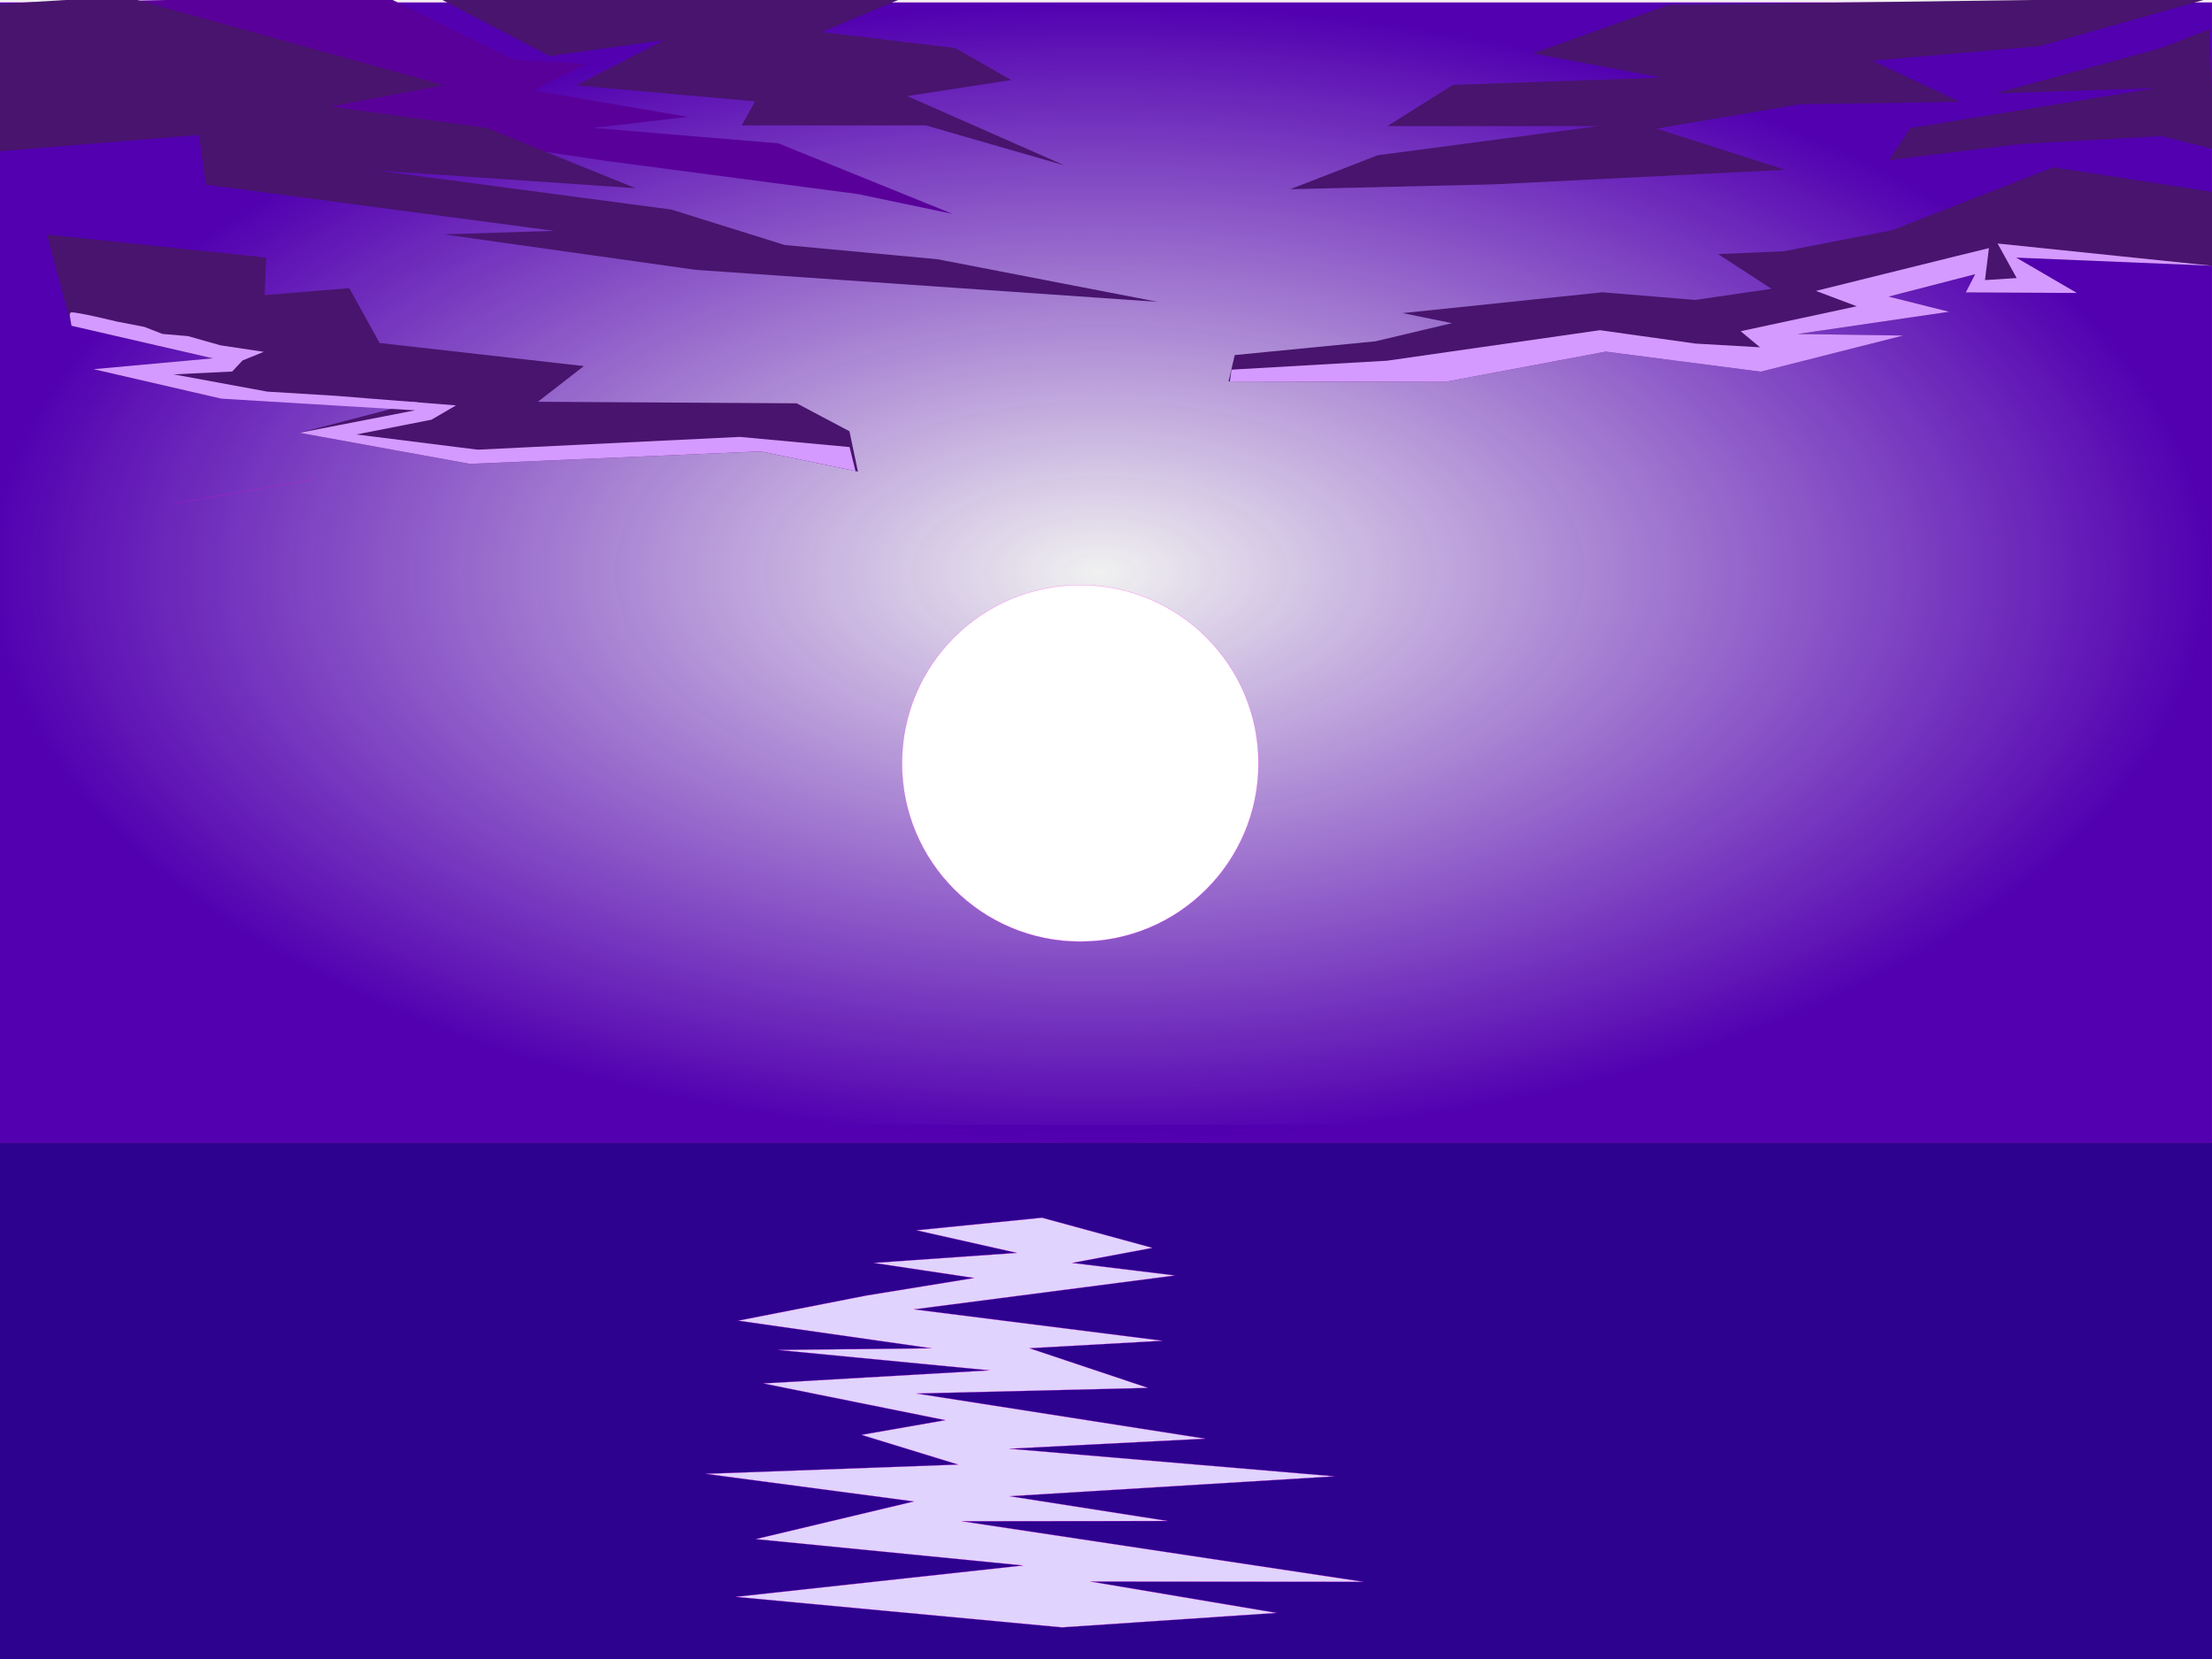
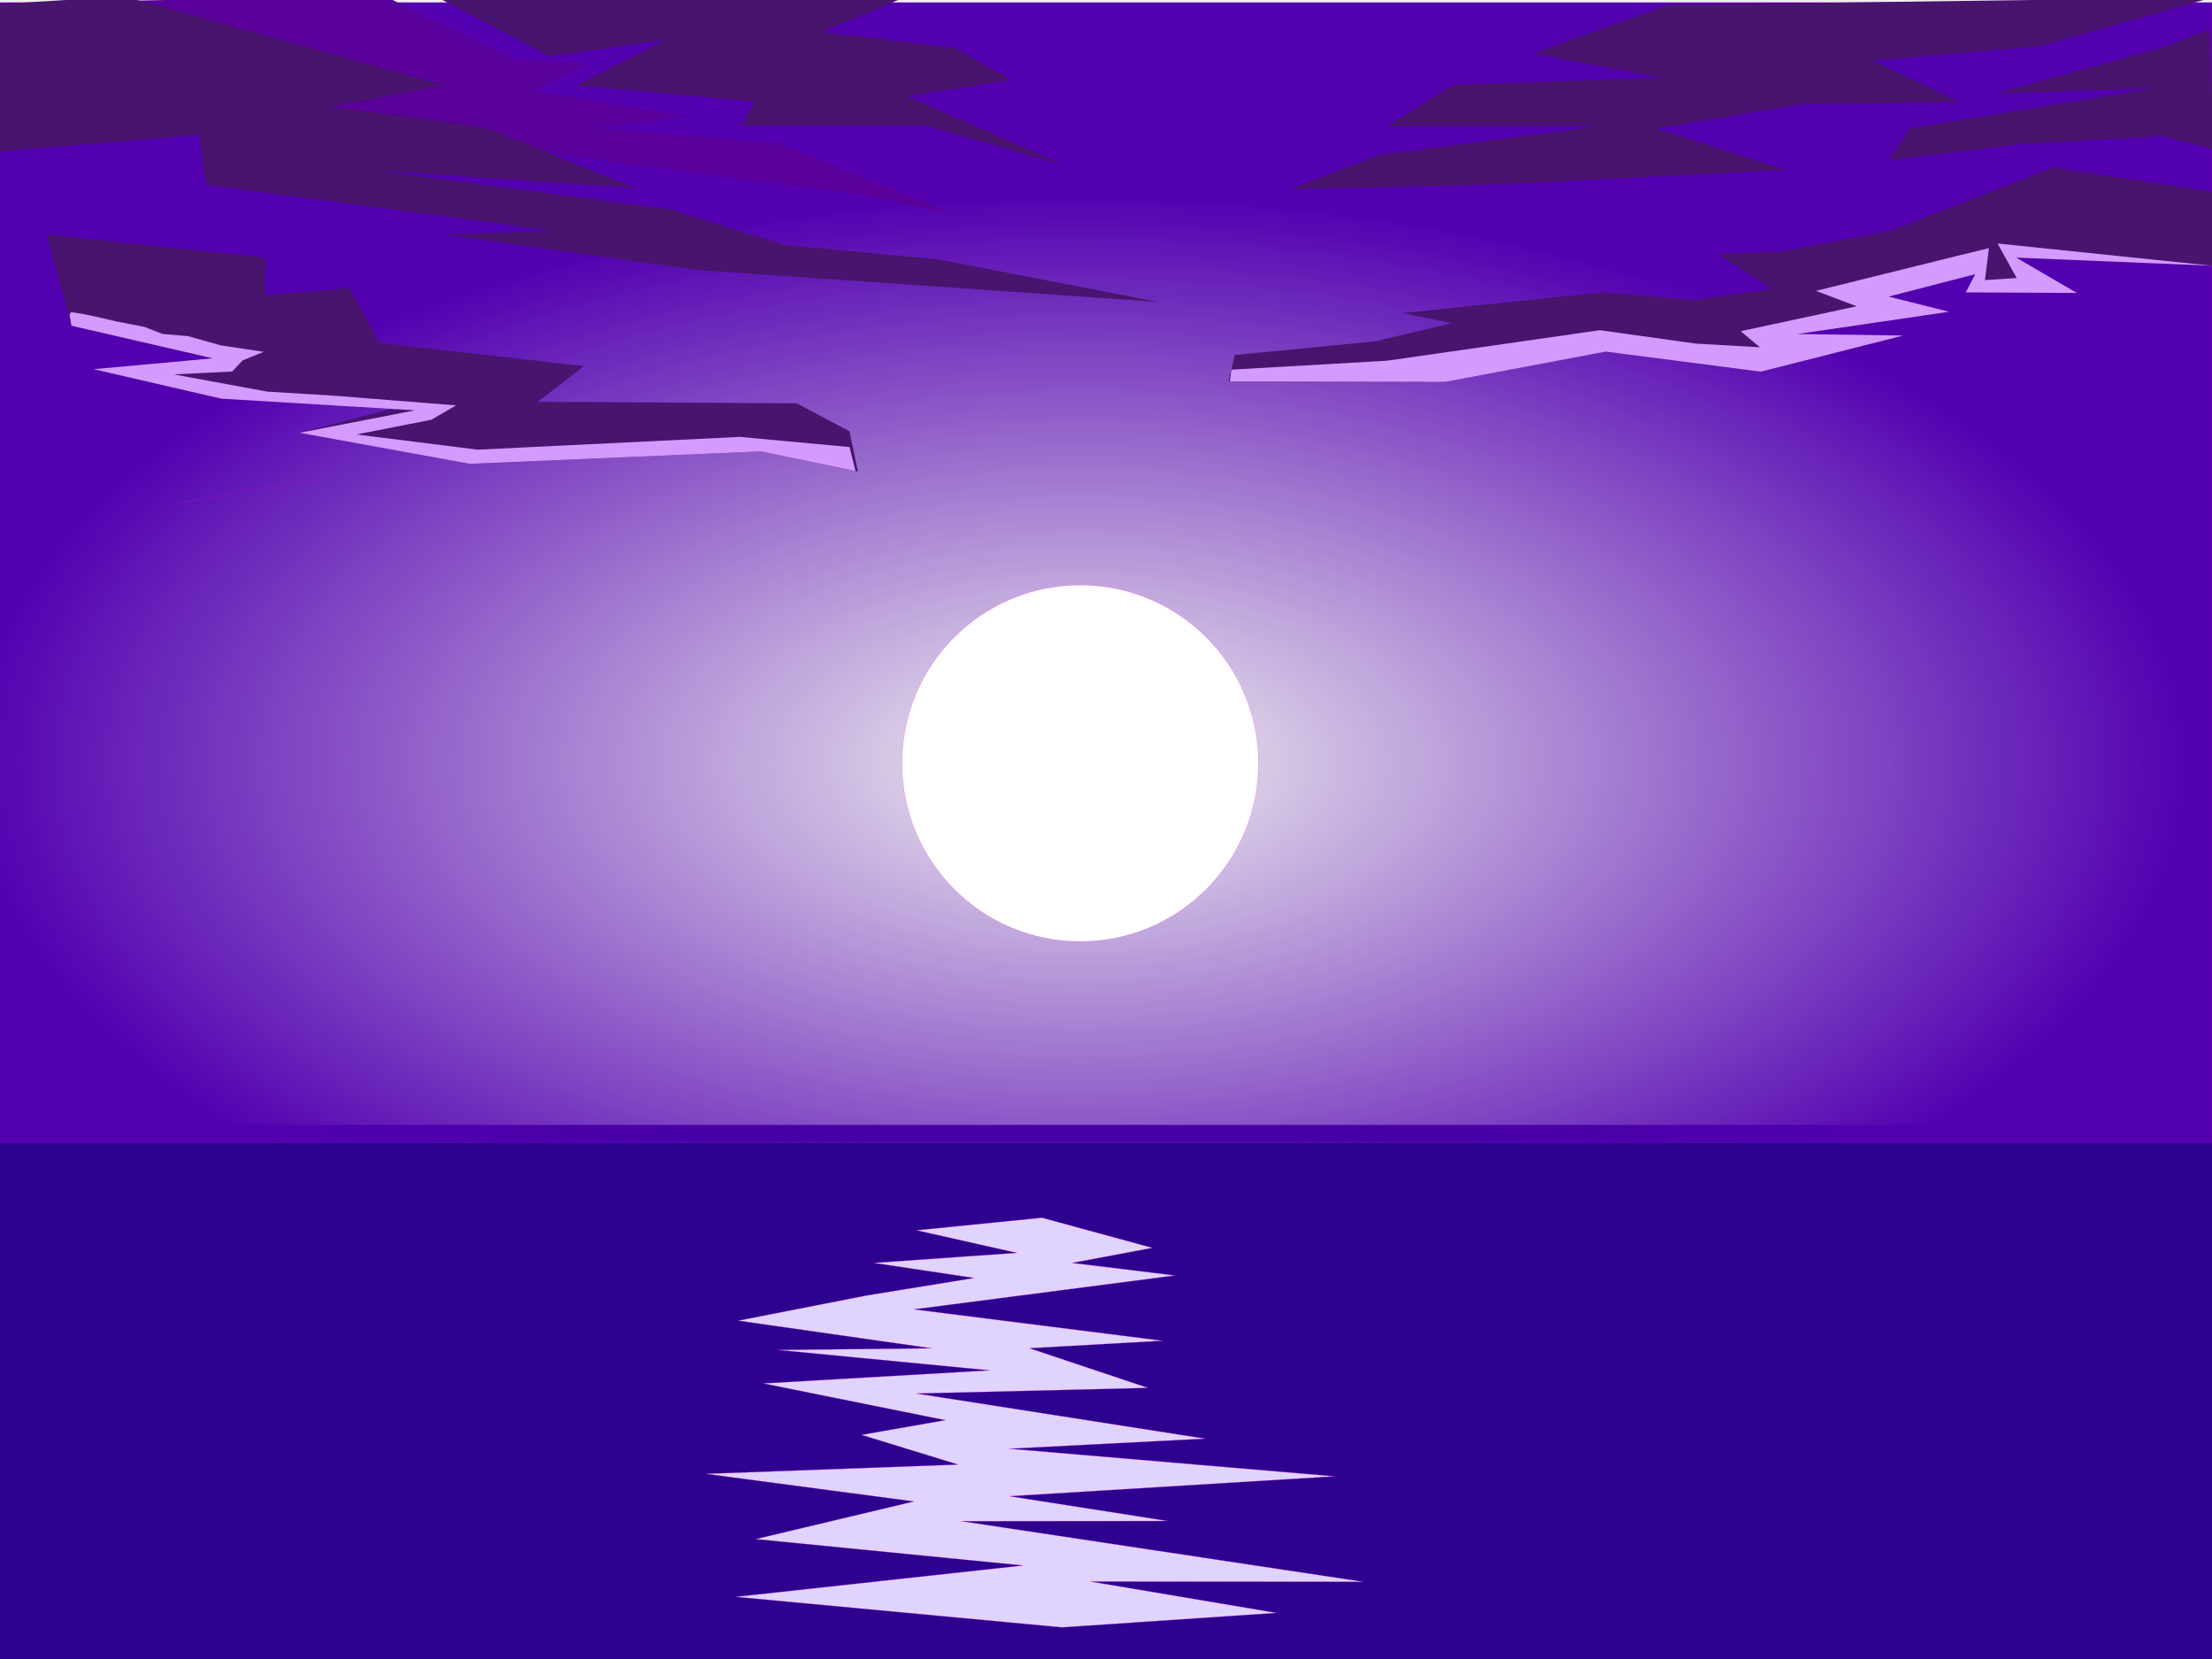
<svg xmlns="http://www.w3.org/2000/svg" xmlns:xlink="http://www.w3.org/1999/xlink" width="4000" height="3000" viewBox="0 0 1058.333 793.75" version="1.1" id="svg1">
  <defs id="defs1">
    <linearGradient id="linearGradient5">
-       <stop style="stop-color:#5200b0;stop-opacity:0;" offset="0.003" id="stop5" />
+       <stop style="stop-color:#5200b0;stop-opacity:0;" offset="0" id="stop5" />
      <stop style="stop-color:#5200b0;stop-opacity:1;" offset="1" id="stop6" />
    </linearGradient>
    <clipPath clipPathUnits="userSpaceOnUse" id="clipPath7">
      <path style="fill:#48146d;fill-opacity:1;stroke-width:0.529;stroke-linecap:square;stroke-miterlimit:4.2;paint-order:markers fill stroke" d="m 587.811,182.489 2.952,-12.613 67.333,-6.581 36.595,-8.686 -23.584,-4.798 95.596,-9.962 44.356,3.651 36.536,-5.323 -25.577,-16.609 31.188,-1.317 52.01,-10.073 77.189,-30.138 78.351,12.101 -2.422,35 -93.685,-3.885 29.024,16.907 -53.133,-0.276 4.5,-8.704 -41.451,10.72 28.932,7.256 -72.526,10.65 50.603,0.733 -68.129,17.279 -74.233,-9.592 -76.793,14.49 z" id="path8" />
    </clipPath>
    <clipPath clipPathUnits="userSpaceOnUse" id="clipPath13">
      <path style="fill:#48146d;fill-opacity:1;stroke-width:0.529;stroke-linecap:square;stroke-miterlimit:4.2;paint-order:markers fill stroke" d="m 44.675,165.009 75.659,-12.97 -7.926,12.25 62.689,-18.014 51.16,-23.058 64.13,-11.529 -15.132,-10.808 109.526,-5.044 55.483,0.721 2.882,12.97 -99.438,18.014 24.499,7.926 -6.485,6.485 -87.188,0.721 -33.146,15.852 -38.19,2.162 30.984,11.529 0.721,9.367 -90.791,-0.721 -44.675,7.926 18.735,10.088 -2.162,6.485 -63.41,-15.132 z" id="path14" />
    </clipPath>
    <clipPath clipPathUnits="userSpaceOnUse" id="clipPath17">
      <path style="fill:#48146d;fill-opacity:1;stroke-width:0.529;stroke-linecap:square;stroke-miterlimit:4.2;paint-order:markers fill stroke" d="m 30.12,103.833 98.285,6.341 -31.705,15.06 90.359,8.719 -18.23,10.304 103.833,6.341 -21.401,18.23 120.478,0.793 24.571,14.267 3.963,20.608 -45.179,-10.304 -135.538,6.341 -79.262,-15.852 53.803,-11.482 -90.263,-5.955 -59.446,-15.06 55.483,-5.548 -65.787,-16.645 z" id="path18" />
    </clipPath>
-     <radialGradient xlink:href="#linearGradient5" id="radialGradient32" cx="526.163" cy="273.893" fx="526.163" fy="273.893" r="532.21" gradientTransform="matrix(1,0,0,0.5124517,0,133.5362)" gradientUnits="userSpaceOnUse" />
+     <radialGradient xlink:href="#linearGradient5" id="radialGradient32" cx="516.896" cy="451.726" fx="516.896" fy="451.726" r="532.21" gradientTransform="matrix(1,0,0,0.5124517,0,133.5362)" gradientUnits="userSpaceOnUse" />
  </defs>
  <g id="layer1">
    <rect style="fill:#2c028e;fill-opacity:1;stroke:#ff01e9;stroke-width:0.079;stroke-linecap:round;stroke-miterlimit:4.2;paint-order:markers fill stroke" id="rect1" width="1072.749" height="263.039" x="-10.812" y="538.22" />
    <rect style="fill:url(#radialGradient32);fill-opacity:1;stroke:#ff01e9;stroke-width:0.078;stroke-linecap:round;stroke-miterlimit:4.2;paint-order:markers fill stroke" id="rect2" width="1064.341" height="545.385" x="-6.007" y="1.201" />
    <circle style="fill:#ffffff;fill-opacity:1;stroke:#ff01e9;stroke-width:0.079;stroke-linecap:round;stroke-miterlimit:4.2;paint-order:markers fill stroke" id="path2" cx="516.842" cy="365.191" r="85.291" />
    <path style="fill:#e0d3fd;fill-opacity:1;stroke:#ff01e9;stroke-width:0.079;stroke-linecap:round;stroke-miterlimit:4.2;paint-order:markers fill stroke" d="m 414.444,619.864 -61.266,12.013 92.499,13.214 -73.466,0.798 101.256,9.762 -108.277,6.257 87.129,17.575 -40.169,7.029 46.268,14.214 -120.857,4.428 99.707,13.214 -75.681,18.019 127.937,12.614 -137.547,15.016 156.107,14.597 102.662,-6.919 -89.009,-15.006 130.562,0.121 -192.185,-28.977 98.562,-0.116 -75.673,-11.855 155.482,-9.506 -155.567,-13.214 93.7,-4.805 -138.142,-21.608 110.789,-2.694 -56.738,-18.969 63.668,-3.579 -118.927,-15.016 124.934,-16.217 -49.253,-6.006 38.441,-7.208 -52.857,-14.415 -60.064,6.006 48.051,10.812 -68.473,4.805 48.051,7.208 z" id="path6" />
    <circle id="path9" style="fill:#dbaaff;stroke:#ff01e9;stroke-width:0.265" cx="104.481" cy="197.404" r="0.034" />
    <path style="fill:#dbaaff;fill-opacity:1;stroke:#ff01e9;stroke-width:0.079;stroke-linecap:round;stroke-miterlimit:4.2;paint-order:markers fill stroke" d="M 84.09,240.745 150.761,229.333" id="path10" />
    <path style="fill:#48146d;fill-opacity:1;stroke-width:0.529;stroke-linecap:square;stroke-miterlimit:4.2;paint-order:markers fill stroke" d="m 587.811,182.489 2.952,-12.613 67.333,-6.581 36.595,-8.686 -23.584,-4.798 95.596,-9.962 44.356,3.651 36.536,-5.323 -25.577,-16.609 31.188,-1.317 52.01,-10.073 77.189,-30.138 78.351,12.101 -2.422,35 -93.685,-3.885 29.024,16.907 -53.133,-0.276 4.5,-8.704 -41.451,10.72 28.932,7.256 -72.526,10.65 50.603,0.733 -68.129,17.279 -74.233,-9.592 -76.793,14.49 z" id="path1" />
    <path style="display:inline;fill:#d59aff;fill-opacity:1;stroke-width:0.529;stroke-linecap:square;stroke-miterlimit:4.2;paint-order:markers fill stroke" d="m 588.437,182.475 0.749,-5.614 74.392,-4.273 101.899,-14.603 45.755,6.404 30.841,1.773 -9.256,-7.695 55.536,-11.932 -19.516,-7.36 67.421,-16.7 15.349,-3.759 -1.892,15.29 15.171,-0.972 -9.141,-16.532 102.59,10.64 -1.665,62.738 z" id="path3" clip-path="url(#clipPath7)" />
    <path style="fill:#48146d;fill-opacity:1;stroke-width:0.529;stroke-linecap:square;stroke-miterlimit:4.2;paint-order:markers fill stroke" d="m 22.46,112.202 104.826,11.045 -0.666,17.934 40.514,-3.323 14.456,26.245 97.762,11.045 -21.991,17.074 123.802,0.742 25.249,13.363 4.072,19.301 -46.426,-9.651 -139.277,5.939 -81.449,-14.847 57.014,-14.847 -94.481,-1.485 -61.087,-14.105 57.014,-5.197 -67.602,-15.59 z" id="path15" />
    <path style="fill:#d59aff;fill-opacity:1;stroke-width:0.539;stroke-linecap:square;stroke-miterlimit:4.2;paint-order:markers fill stroke" d="m 33.696,123.192 c 2.165,-0.541 21.53,4.674 21.53,4.674 l 12.76,2.695 8.461,3.607 11.917,1.136 15.155,4.706 20.126,3.305 -9.929,4.423 -4.784,5.638 -27.28,1.456 43.576,8.811 31.933,2.151 55.975,4.893 -11.458,7.311 -34.935,7.534 56.494,7.776 122.01,-6.535 51.116,5.188 10.204,45.16 L 124.515,214.924 18.948,162.411 Z" id="path16" clip-path="url(#clipPath17)" transform="matrix(1.027589,0,0,0.9365941,-0.8309694,34.10032)" />
    <path style="fill:#5a009a;fill-opacity:1;stroke-width:0.529;stroke-linecap:square;stroke-miterlimit:4.2;paint-order:markers fill stroke" d="m 183.566,-2.11 62.244,30.594 34.814,2.11 -25.319,12.66 73.848,12.66 -45.364,5.275 88.618,7.385 83.343,33.759 L 410.386,92.838 290.119,77.013 212.05,65.409 140.312,61.189 26.374,1.055 Z" id="path24" />
    <path style="fill:#48146d;fill-opacity:1;stroke-width:0.529;stroke-linecap:square;stroke-miterlimit:4.2;paint-order:markers fill stroke" d="m 59.467,-1.699 152.915,42.476 -54.37,10.194 74.758,10.194 71.36,28.884 -124.031,-8.495 141.021,18.69 54.37,16.991 73.059,6.796 L 553.891,144.419 333.014,129.128 212.381,112.137 265.052,110.438 98.545,88.351 95.147,64.564 -8.495,73.059 -4.187,2.154 Z" id="path20" />
    <path style="fill:#48146d;fill-opacity:1;stroke-width:0.529;stroke-linecap:square;stroke-miterlimit:4.2;paint-order:markers fill stroke" d="m 798.407,2.321 -64.987,23.209 61.505,11.605 -99.801,3.481 -31.333,19.728 h 100.961 l -105.603,13.926 -41.777,16.247 97.48,-2.321 139.257,-6.963 -61.505,-19.728 68.468,-11.605 76.591,-1.16 -41.777,-19.728 80.073,-6.963 82.394,-23.209 z" id="path21" />
    <path style="fill:#48146d;fill-opacity:1;stroke-width:0.529;stroke-linecap:square;stroke-miterlimit:4.2;paint-order:markers fill stroke" d="m 206.797,-2.553 56.167,29.36 54.89,-7.659 -42.125,21.701 85.527,7.659 -6.383,11.489 h 88.08 l 66.379,19.148 -75.315,-33.19 49.784,-7.659 -26.807,-15.318 -63.826,-7.659 39.572,-16.595 z" id="path22" />
    <path style="fill:#48146d;fill-opacity:1;stroke-width:0.529;stroke-linecap:square;stroke-miterlimit:4.2;paint-order:markers fill stroke" d="m 1056.96,14.042 -22.977,8.936 -79.144,21.701 76.591,-2.553 -117.44,19.148 -10.212,15.318 62.55,-7.659 67.656,-3.83 25.53,6.383 z" id="path23" />
  </g>
</svg>
